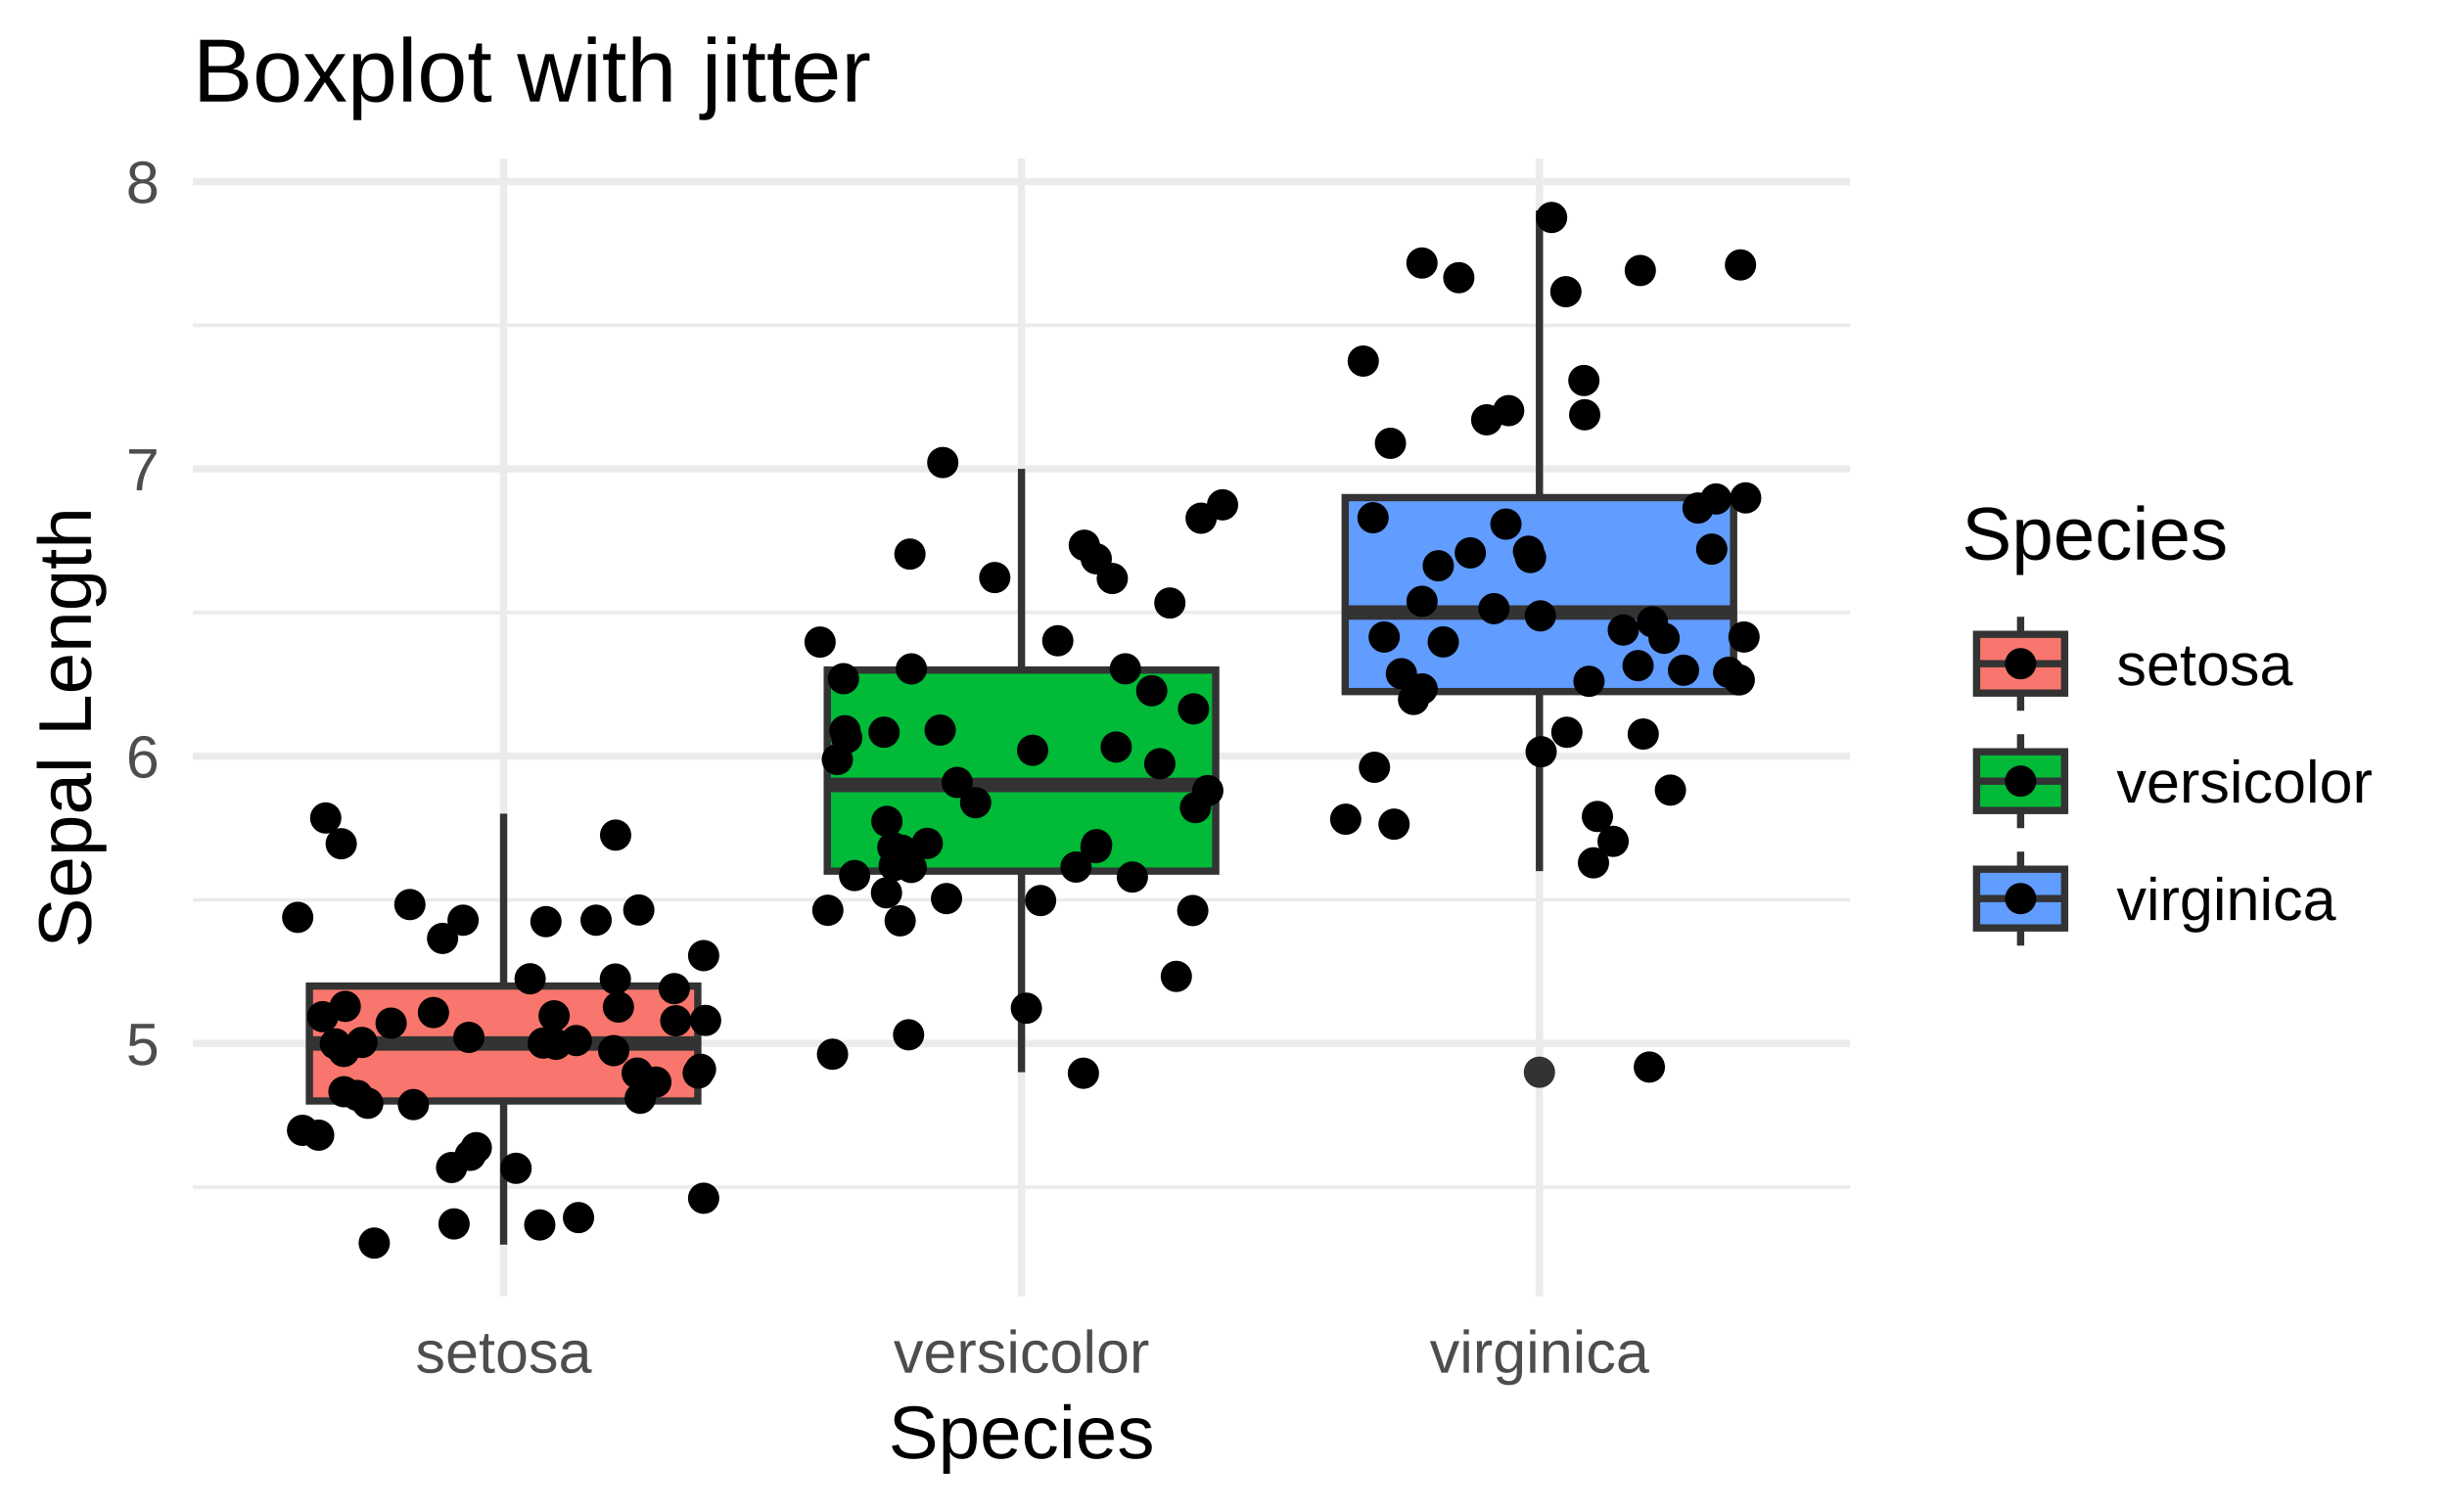
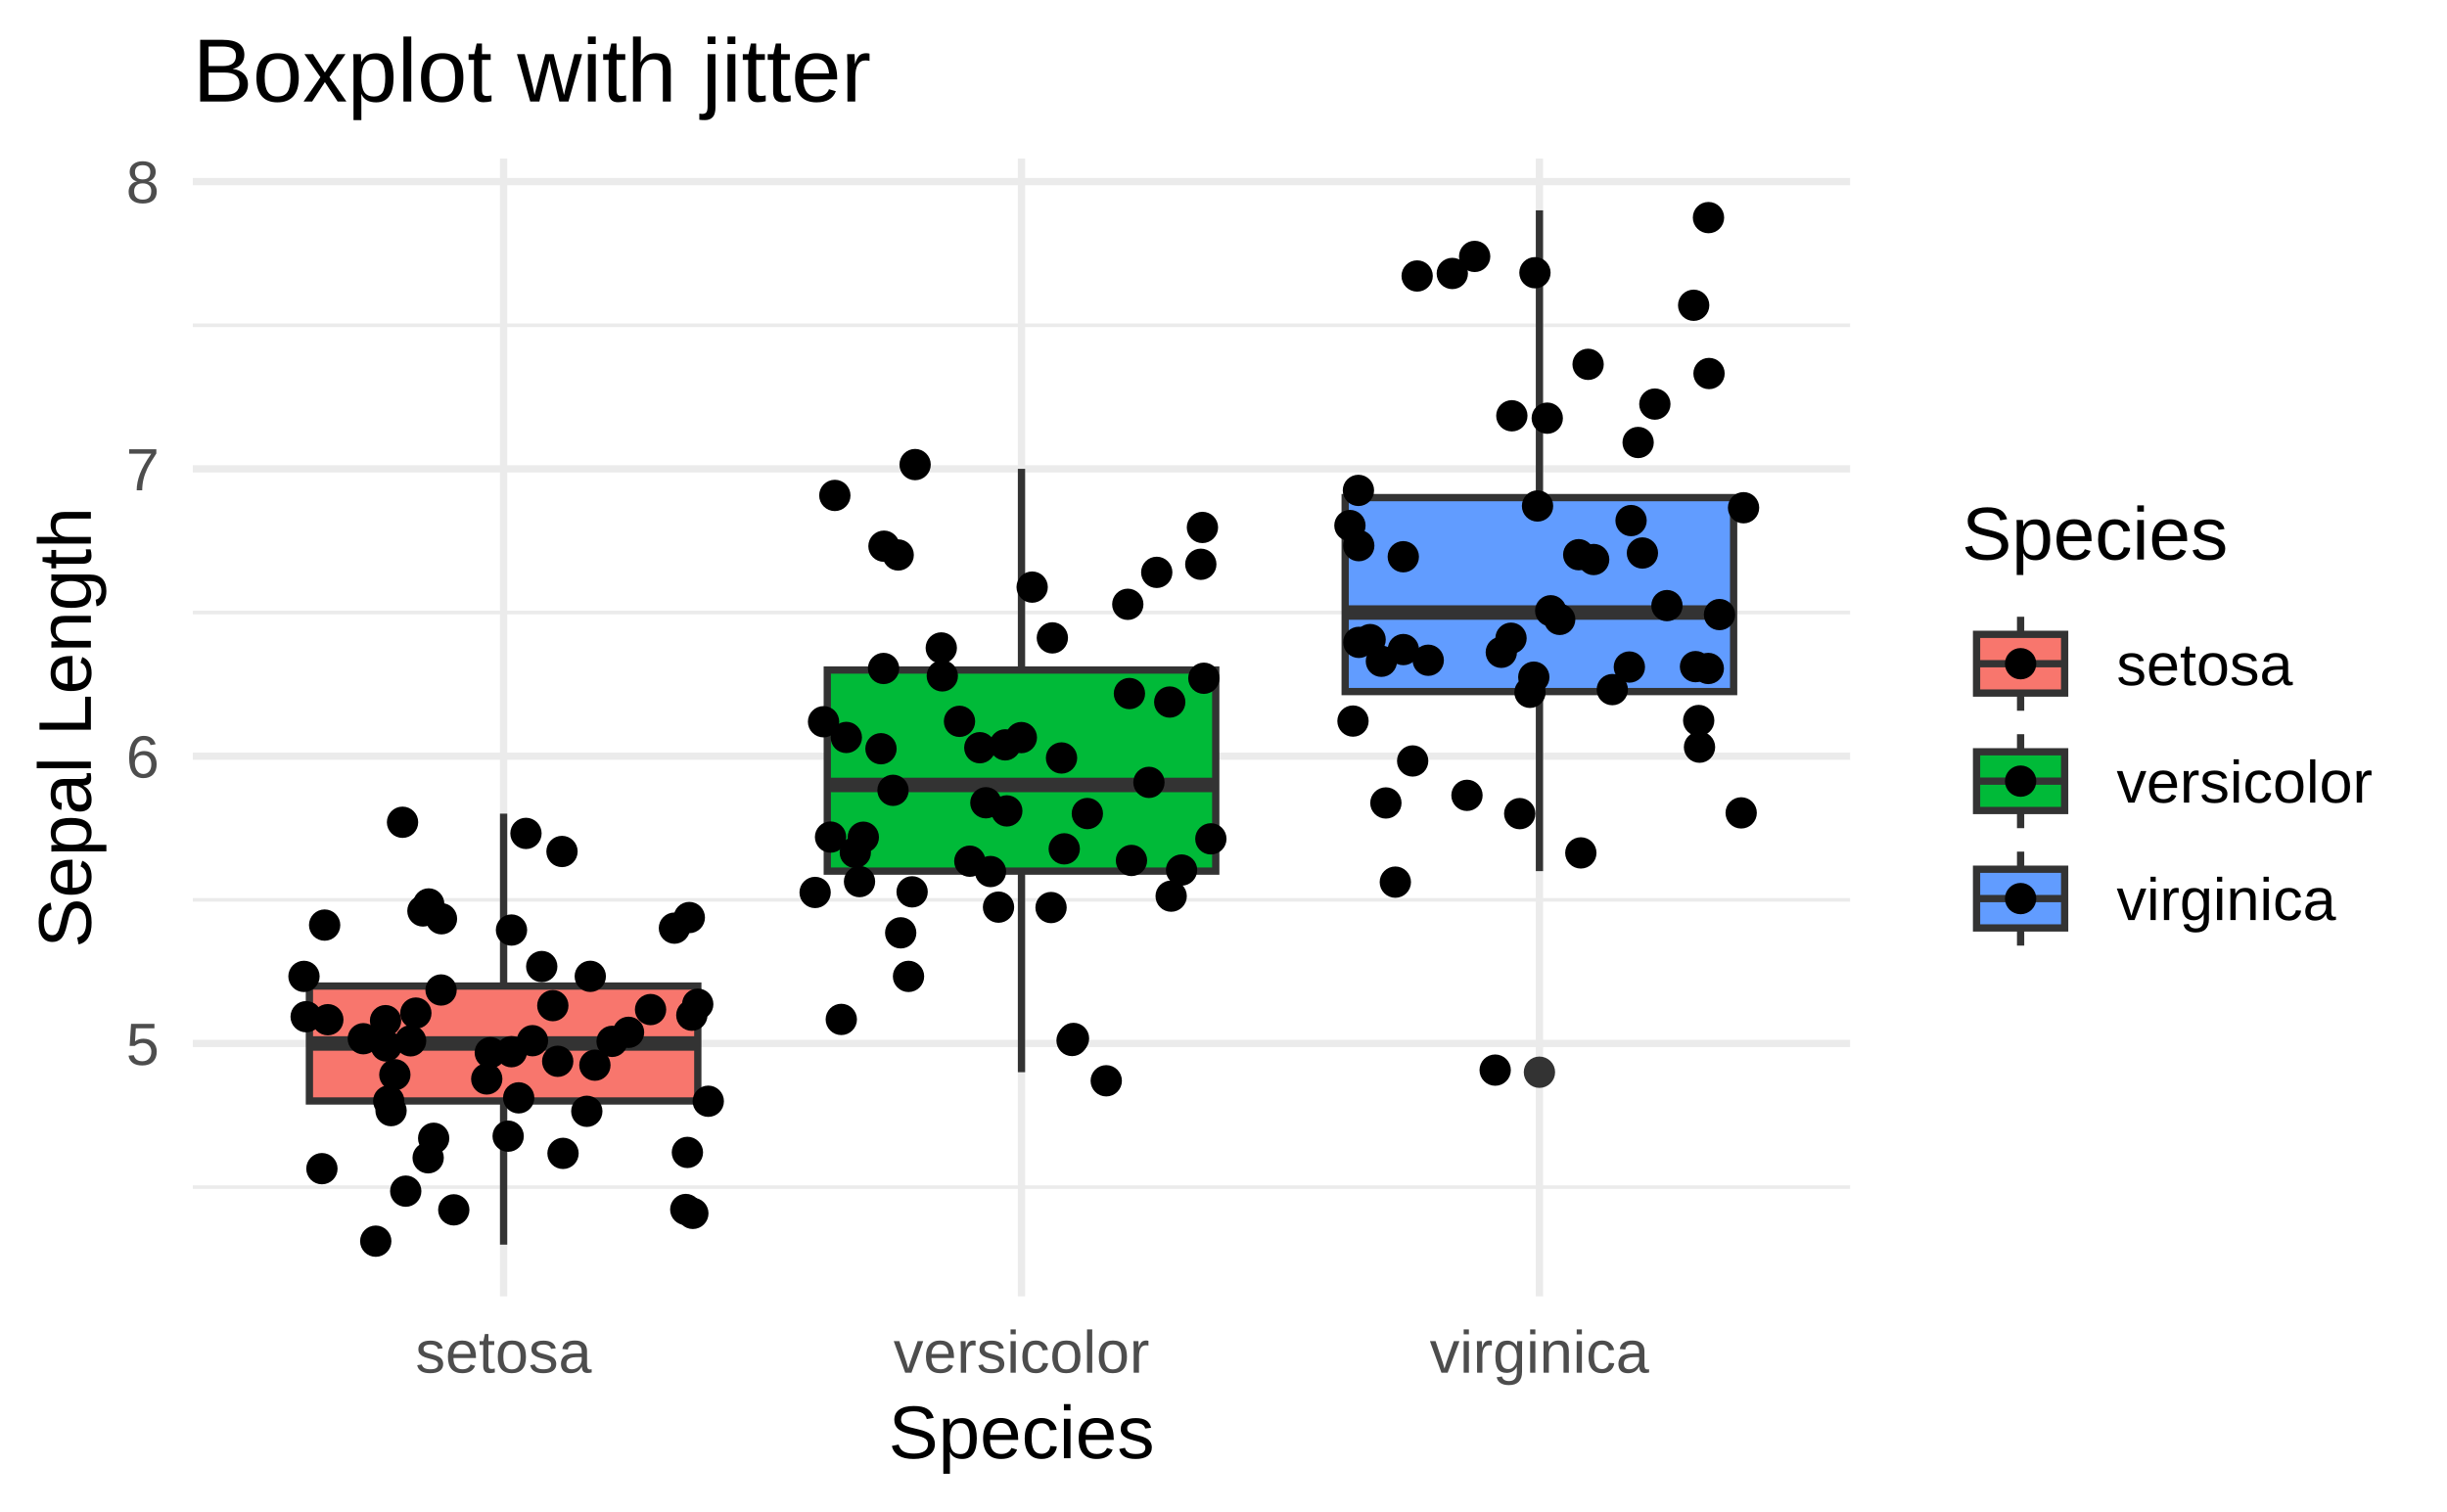
<svg xmlns="http://www.w3.org/2000/svg" class="svglite" width="360.00pt" height="222.48pt" viewBox="0 0 360.00 222.48">
  <defs>
    <style type="text/css">
    .svglite line, .svglite polyline, .svglite polygon, .svglite path, .svglite rect, .svglite circle {
      fill: none;
      stroke: #000000;
      stroke-linecap: round;
      stroke-linejoin: round;
      stroke-miterlimit: 10.00;
    }
    .svglite text {
      white-space: pre;
    }
  </style>
  </defs>
  <rect width="100%" height="100%" style="stroke: none; fill: #FFFFFF;" />
  <defs>
    <clipPath id="cpMC4wMHwzNjAuMDB8MC4wMHwyMjIuNDg=">
      <rect x="0.00" y="0.00" width="360.00" height="222.48" />
    </clipPath>
  </defs>
  <g clip-path="url(#cpMC4wMHwzNjAuMDB8MC4wMHwyMjIuNDg=)">
</g>
  <defs>
    <clipPath id="cpMjguMzd8MjcyLjE5fDIzLjM0fDE5MC43NQ==">
      <rect x="28.37" y="23.34" width="243.82" height="167.41" />
    </clipPath>
  </defs>
  <g clip-path="url(#cpMjguMzd8MjcyLjE5fDIzLjM0fDE5MC43NQ==)">
    <polyline points="28.37,174.68 272.19,174.68 " style="stroke-width: 0.53; stroke: #EBEBEB; stroke-linecap: butt;" />
    <polyline points="28.37,132.41 272.19,132.41 " style="stroke-width: 0.53; stroke: #EBEBEB; stroke-linecap: butt;" />
    <polyline points="28.37,90.13 272.19,90.13 " style="stroke-width: 0.53; stroke: #EBEBEB; stroke-linecap: butt;" />
    <polyline points="28.37,47.86 272.19,47.86 " style="stroke-width: 0.53; stroke: #EBEBEB; stroke-linecap: butt;" />
    <polyline points="28.37,153.54 272.19,153.54 " style="stroke-width: 1.07; stroke: #EBEBEB; stroke-linecap: butt;" />
    <polyline points="28.37,111.27 272.19,111.27 " style="stroke-width: 1.07; stroke: #EBEBEB; stroke-linecap: butt;" />
    <polyline points="28.37,68.99 272.19,68.99 " style="stroke-width: 1.07; stroke: #EBEBEB; stroke-linecap: butt;" />
    <polyline points="28.37,26.72 272.19,26.72 " style="stroke-width: 1.07; stroke: #EBEBEB; stroke-linecap: butt;" />
    <polyline points="74.09,190.75 74.09,23.34 " style="stroke-width: 1.07; stroke: #EBEBEB; stroke-linecap: butt;" />
    <polyline points="150.28,190.75 150.28,23.34 " style="stroke-width: 1.07; stroke: #EBEBEB; stroke-linecap: butt;" />
    <polyline points="226.48,190.75 226.48,23.34 " style="stroke-width: 1.07; stroke: #EBEBEB; stroke-linecap: butt;" />
    <line x1="74.09" y1="145.09" x2="74.09" y2="119.72" style="stroke-width: 1.07; stroke: #333333; stroke-linecap: butt;" />
    <line x1="74.09" y1="162.00" x2="74.09" y2="183.14" style="stroke-width: 1.07; stroke: #333333; stroke-linecap: butt;" />
    <polygon points="45.52,145.09 45.52,162.00 102.66,162.00 102.66,145.09 45.52,145.09 " style="stroke-width: 1.07; stroke: #333333; stroke-linecap: butt; stroke-linejoin: miter; fill: #F8766D;" />
    <line x1="45.52" y1="153.54" x2="102.66" y2="153.54" style="stroke-width: 2.13; stroke: #333333; stroke-linecap: butt; stroke-linejoin: miter;" />
    <line x1="150.28" y1="98.59" x2="150.28" y2="68.99" style="stroke-width: 1.07; stroke: #333333; stroke-linecap: butt;" />
    <line x1="150.28" y1="128.18" x2="150.28" y2="157.77" style="stroke-width: 1.07; stroke: #333333; stroke-linecap: butt;" />
    <polygon points="121.71,98.59 121.71,128.18 178.86,128.18 178.86,98.59 121.71,98.59 " style="stroke-width: 1.07; stroke: #333333; stroke-linecap: butt; stroke-linejoin: miter; fill: #00BA38;" />
    <line x1="121.71" y1="115.50" x2="178.86" y2="115.50" style="stroke-width: 2.13; stroke: #333333; stroke-linecap: butt; stroke-linejoin: miter;" />
    <circle cx="226.48" cy="157.77" r="1.95" style="stroke-width: 0.71; stroke: #333333; fill: #333333;" />
    <line x1="226.48" y1="73.22" x2="226.48" y2="30.95" style="stroke-width: 1.07; stroke: #333333; stroke-linecap: butt;" />
    <line x1="226.48" y1="101.76" x2="226.48" y2="128.18" style="stroke-width: 1.07; stroke: #333333; stroke-linecap: butt;" />
    <polygon points="197.90,73.22 197.90,101.76 255.05,101.76 255.05,73.22 197.90,73.22 " style="stroke-width: 1.07; stroke: #333333; stroke-linecap: butt; stroke-linejoin: miter; fill: #619CFF;" />
    <line x1="197.90" y1="90.13" x2="255.05" y2="90.13" style="stroke-width: 2.13; stroke: #333333; stroke-linecap: butt; stroke-linejoin: miter;" />
-     <circle cx="47.48" cy="149.60" r="1.95" style="stroke-width: 0.71; fill: #000000;" />
-     <circle cx="103.06" cy="157.34" r="1.95" style="stroke-width: 0.71; fill: #000000;" />
-     <circle cx="46.88" cy="167.03" r="1.95" style="stroke-width: 0.71; fill: #000000;" />
-     <circle cx="70.07" cy="168.87" r="1.95" style="stroke-width: 0.71; fill: #000000;" />
-     <circle cx="68.98" cy="152.64" r="1.95" style="stroke-width: 0.71; fill: #000000;" />
-     <circle cx="43.80" cy="134.98" r="1.95" style="stroke-width: 0.71; fill: #000000;" />
-     <circle cx="69.18" cy="170.00" r="1.95" style="stroke-width: 0.71; fill: #000000;" />
-     <circle cx="50.57" cy="154.71" r="1.95" style="stroke-width: 0.71; fill: #000000;" />
-     <circle cx="79.41" cy="180.24" r="1.95" style="stroke-width: 0.71; fill: #000000;" />
-     <circle cx="102.72" cy="157.89" r="1.95" style="stroke-width: 0.71; fill: #000000;" />
-     <circle cx="80.32" cy="135.61" r="1.95" style="stroke-width: 0.71; fill: #000000;" />
-     <circle cx="60.82" cy="162.53" r="1.95" style="stroke-width: 0.71; fill: #000000;" />
-     <circle cx="54.11" cy="162.34" r="1.95" style="stroke-width: 0.71; fill: #000000;" />
-     <circle cx="55.06" cy="182.91" r="1.95" style="stroke-width: 0.71; fill: #000000;" />
-     <circle cx="47.92" cy="120.36" r="1.95" style="stroke-width: 0.71; fill: #000000;" />
-     <circle cx="50.20" cy="124.15" r="1.95" style="stroke-width: 0.71; fill: #000000;" />
-     <circle cx="87.70" cy="135.40" r="1.95" style="stroke-width: 0.71; fill: #000000;" />
-     <circle cx="99.42" cy="150.20" r="1.95" style="stroke-width: 0.71; fill: #000000;" />
-     <circle cx="90.57" cy="122.88" r="1.95" style="stroke-width: 0.71; fill: #000000;" />
-     <circle cx="50.79" cy="148.08" r="1.95" style="stroke-width: 0.71; fill: #000000;" />
-     <circle cx="68.13" cy="135.40" r="1.95" style="stroke-width: 0.71; fill: #000000;" />
-     <circle cx="103.81" cy="150.15" r="1.95" style="stroke-width: 0.71; fill: #000000;" />
-     <circle cx="75.92" cy="171.91" r="1.95" style="stroke-width: 0.71; fill: #000000;" />
-     <circle cx="63.77" cy="148.99" r="1.95" style="stroke-width: 0.71; fill: #000000;" />
-     <circle cx="50.60" cy="160.64" r="1.95" style="stroke-width: 0.71; fill: #000000;" />
-     <circle cx="49.34" cy="153.60" r="1.95" style="stroke-width: 0.71; fill: #000000;" />
-     <circle cx="81.80" cy="153.66" r="1.95" style="stroke-width: 0.71; fill: #000000;" />
-     <circle cx="77.99" cy="144.02" r="1.95" style="stroke-width: 0.71; fill: #000000;" />
-     <circle cx="99.20" cy="145.47" r="1.95" style="stroke-width: 0.71; fill: #000000;" />
-     <circle cx="44.51" cy="166.32" r="1.95" style="stroke-width: 0.71; fill: #000000;" />
-     <circle cx="52.58" cy="161.19" r="1.95" style="stroke-width: 0.71; fill: #000000;" />
-     <circle cx="65.11" cy="138.08" r="1.95" style="stroke-width: 0.71; fill: #000000;" />
-     <circle cx="90.53" cy="144.06" r="1.95" style="stroke-width: 0.71; fill: #000000;" />
-     <circle cx="60.30" cy="133.10" r="1.95" style="stroke-width: 0.71; fill: #000000;" />
-     <circle cx="93.74" cy="157.90" r="1.95" style="stroke-width: 0.71; fill: #000000;" />
-     <circle cx="53.25" cy="153.39" r="1.95" style="stroke-width: 0.71; fill: #000000;" />
-     <circle cx="93.98" cy="133.90" r="1.95" style="stroke-width: 0.71; fill: #000000;" />
-     <circle cx="96.49" cy="159.22" r="1.95" style="stroke-width: 0.71; fill: #000000;" />
-     <circle cx="66.80" cy="180.09" r="1.95" style="stroke-width: 0.71; fill: #000000;" />
-     <circle cx="57.54" cy="150.55" r="1.95" style="stroke-width: 0.71; fill: #000000;" />
-     <circle cx="84.79" cy="153.11" r="1.95" style="stroke-width: 0.71; fill: #000000;" />
-     <circle cx="103.52" cy="176.31" r="1.95" style="stroke-width: 0.71; fill: #000000;" />
-     <circle cx="85.11" cy="179.16" r="1.95" style="stroke-width: 0.71; fill: #000000;" />
-     <circle cx="79.92" cy="153.48" r="1.95" style="stroke-width: 0.71; fill: #000000;" />
-     <circle cx="81.52" cy="149.47" r="1.95" style="stroke-width: 0.71; fill: #000000;" />
-     <circle cx="94.19" cy="161.60" r="1.95" style="stroke-width: 0.71; fill: #000000;" />
-     <circle cx="90.98" cy="148.18" r="1.95" style="stroke-width: 0.71; fill: #000000;" />
-     <circle cx="66.44" cy="171.79" r="1.95" style="stroke-width: 0.71; fill: #000000;" />
-     <circle cx="103.52" cy="140.61" r="1.95" style="stroke-width: 0.71; fill: #000000;" />
-     <circle cx="90.29" cy="154.59" r="1.95" style="stroke-width: 0.71; fill: #000000;" />
-     <circle cx="138.70" cy="68.06" r="1.95" style="stroke-width: 0.71; fill: #000000;" />
-     <circle cx="120.65" cy="94.48" r="1.95" style="stroke-width: 0.71; fill: #000000;" />
-     <circle cx="179.86" cy="74.28" r="1.95" style="stroke-width: 0.71; fill: #000000;" />
-     <circle cx="121.79" cy="133.94" r="1.95" style="stroke-width: 0.71; fill: #000000;" />
-     <circle cx="172.11" cy="88.73" r="1.95" style="stroke-width: 0.71; fill: #000000;" />
-     <circle cx="136.42" cy="124.10" r="1.95" style="stroke-width: 0.71; fill: #000000;" />
-     <circle cx="124.09" cy="99.86" r="1.95" style="stroke-width: 0.71; fill: #000000;" />
-     <circle cx="159.39" cy="157.92" r="1.95" style="stroke-width: 0.71; fill: #000000;" />
-     <circle cx="163.64" cy="85.12" r="1.95" style="stroke-width: 0.71; fill: #000000;" />
-     <circle cx="173.06" cy="143.67" r="1.95" style="stroke-width: 0.71; fill: #000000;" />
-     <circle cx="133.67" cy="152.26" r="1.95" style="stroke-width: 0.71; fill: #000000;" />
-     <circle cx="140.82" cy="115.13" r="1.95" style="stroke-width: 0.71; fill: #000000;" />
-     <circle cx="164.21" cy="109.92" r="1.95" style="stroke-width: 0.71; fill: #000000;" />
-     <circle cx="138.32" cy="107.43" r="1.95" style="stroke-width: 0.71; fill: #000000;" />
-     <circle cx="166.59" cy="129.05" r="1.95" style="stroke-width: 0.71; fill: #000000;" />
-     <circle cx="161.28" cy="82.22" r="1.95" style="stroke-width: 0.71; fill: #000000;" />
-     <circle cx="125.73" cy="128.83" r="1.95" style="stroke-width: 0.71; fill: #000000;" />
-     <circle cx="143.53" cy="118.11" r="1.95" style="stroke-width: 0.71; fill: #000000;" />
-     <circle cx="169.44" cy="101.64" r="1.95" style="stroke-width: 0.71; fill: #000000;" />
-     <circle cx="134.06" cy="127.64" r="1.95" style="stroke-width: 0.71; fill: #000000;" />
-     <circle cx="177.69" cy="116.33" r="1.95" style="stroke-width: 0.71; fill: #000000;" />
-     <circle cx="124.31" cy="107.52" r="1.95" style="stroke-width: 0.71; fill: #000000;" />
-     <circle cx="165.56" cy="98.41" r="1.95" style="stroke-width: 0.71; fill: #000000;" />
-     <circle cx="124.57" cy="108.56" r="1.95" style="stroke-width: 0.71; fill: #000000;" />
-     <circle cx="155.62" cy="94.28" r="1.95" style="stroke-width: 0.71; fill: #000000;" />
-     <circle cx="146.35" cy="84.98" r="1.95" style="stroke-width: 0.71; fill: #000000;" />
-     <circle cx="176.71" cy="76.25" r="1.95" style="stroke-width: 0.71; fill: #000000;" />
-     <circle cx="159.52" cy="80.23" r="1.95" style="stroke-width: 0.71; fill: #000000;" />
-     <circle cx="123.19" cy="111.75" r="1.95" style="stroke-width: 0.71; fill: #000000;" />
-     <circle cx="132.67" cy="125.10" r="1.95" style="stroke-width: 0.71; fill: #000000;" />
-     <circle cx="153.09" cy="132.51" r="1.95" style="stroke-width: 0.71; fill: #000000;" />
-     <circle cx="175.48" cy="133.98" r="1.95" style="stroke-width: 0.71; fill: #000000;" />
-     <circle cx="130.48" cy="120.86" r="1.95" style="stroke-width: 0.71; fill: #000000;" />
-     <circle cx="170.63" cy="112.38" r="1.95" style="stroke-width: 0.71; fill: #000000;" />
-     <circle cx="132.43" cy="135.49" r="1.95" style="stroke-width: 0.71; fill: #000000;" />
-     <circle cx="151.92" cy="110.40" r="1.95" style="stroke-width: 0.71; fill: #000000;" />
-     <circle cx="133.87" cy="81.53" r="1.95" style="stroke-width: 0.71; fill: #000000;" />
-     <circle cx="134.08" cy="98.42" r="1.95" style="stroke-width: 0.71; fill: #000000;" />
-     <circle cx="131.56" cy="127.36" r="1.95" style="stroke-width: 0.71; fill: #000000;" />
-     <circle cx="139.25" cy="132.22" r="1.95" style="stroke-width: 0.71; fill: #000000;" />
-     <circle cx="130.42" cy="131.37" r="1.95" style="stroke-width: 0.71; fill: #000000;" />
-     <circle cx="130.06" cy="107.74" r="1.95" style="stroke-width: 0.71; fill: #000000;" />
-     <circle cx="175.87" cy="118.83" r="1.95" style="stroke-width: 0.71; fill: #000000;" />
-     <circle cx="122.48" cy="155.12" r="1.95" style="stroke-width: 0.71; fill: #000000;" />
-     <circle cx="158.30" cy="127.58" r="1.95" style="stroke-width: 0.71; fill: #000000;" />
-     <circle cx="161.33" cy="124.29" r="1.95" style="stroke-width: 0.71; fill: #000000;" />
-     <circle cx="161.24" cy="124.72" r="1.95" style="stroke-width: 0.71; fill: #000000;" />
-     <circle cx="175.59" cy="104.31" r="1.95" style="stroke-width: 0.71; fill: #000000;" />
-     <circle cx="151.00" cy="148.35" r="1.95" style="stroke-width: 0.71; fill: #000000;" />
-     <circle cx="131.36" cy="124.70" r="1.95" style="stroke-width: 0.71; fill: #000000;" />
-     <circle cx="233.77" cy="100.25" r="1.95" style="stroke-width: 0.71; fill: #000000;" />
-     <circle cx="197.98" cy="120.54" r="1.95" style="stroke-width: 0.71; fill: #000000;" />
-     <circle cx="204.56" cy="65.23" r="1.95" style="stroke-width: 0.71; fill: #000000;" />
-     <circle cx="206.17" cy="99.13" r="1.95" style="stroke-width: 0.71; fill: #000000;" />
-     <circle cx="209.21" cy="88.48" r="1.95" style="stroke-width: 0.71; fill: #000000;" />
-     <circle cx="230.37" cy="42.92" r="1.95" style="stroke-width: 0.71; fill: #000000;" />
-     <circle cx="242.65" cy="157.01" r="1.95" style="stroke-width: 0.71; fill: #000000;" />
-     <circle cx="233.02" cy="55.99" r="1.95" style="stroke-width: 0.71; fill: #000000;" />
-     <circle cx="225.17" cy="82.03" r="1.95" style="stroke-width: 0.71; fill: #000000;" />
-     <circle cx="221.95" cy="60.42" r="1.95" style="stroke-width: 0.71; fill: #000000;" />
-     <circle cx="226.62" cy="90.62" r="1.95" style="stroke-width: 0.71; fill: #000000;" />
-     <circle cx="238.82" cy="92.70" r="1.95" style="stroke-width: 0.71; fill: #000000;" />
-     <circle cx="221.55" cy="77.12" r="1.95" style="stroke-width: 0.71; fill: #000000;" />
-     <circle cx="237.32" cy="123.80" r="1.95" style="stroke-width: 0.71; fill: #000000;" />
-     <circle cx="235.01" cy="120.14" r="1.95" style="stroke-width: 0.71; fill: #000000;" />
-     <circle cx="256.58" cy="93.73" r="1.95" style="stroke-width: 0.71; fill: #000000;" />
-     <circle cx="219.79" cy="89.56" r="1.95" style="stroke-width: 0.71; fill: #000000;" />
-     <circle cx="241.32" cy="39.80" r="1.95" style="stroke-width: 0.71; fill: #000000;" />
-     <circle cx="256.06" cy="38.98" r="1.95" style="stroke-width: 0.71; fill: #000000;" />
-     <circle cx="226.73" cy="110.61" r="1.95" style="stroke-width: 0.71; fill: #000000;" />
-     <circle cx="252.47" cy="73.42" r="1.95" style="stroke-width: 0.71; fill: #000000;" />
-     <circle cx="234.43" cy="126.96" r="1.95" style="stroke-width: 0.71; fill: #000000;" />
-     <circle cx="214.62" cy="40.86" r="1.95" style="stroke-width: 0.71; fill: #000000;" />
-     <circle cx="247.68" cy="98.62" r="1.95" style="stroke-width: 0.71; fill: #000000;" />
-     <circle cx="211.60" cy="83.25" r="1.95" style="stroke-width: 0.71; fill: #000000;" />
-     <circle cx="218.72" cy="61.77" r="1.95" style="stroke-width: 0.71; fill: #000000;" />
-     <circle cx="207.96" cy="102.92" r="1.95" style="stroke-width: 0.71; fill: #000000;" />
-     <circle cx="230.52" cy="107.75" r="1.95" style="stroke-width: 0.71; fill: #000000;" />
-     <circle cx="203.64" cy="93.73" r="1.95" style="stroke-width: 0.71; fill: #000000;" />
-     <circle cx="233.14" cy="61.03" r="1.95" style="stroke-width: 0.71; fill: #000000;" />
-     <circle cx="200.56" cy="53.13" r="1.95" style="stroke-width: 0.71; fill: #000000;" />
-     <circle cx="228.27" cy="32.00" r="1.95" style="stroke-width: 0.71; fill: #000000;" />
-     <circle cx="212.33" cy="94.45" r="1.95" style="stroke-width: 0.71; fill: #000000;" />
-     <circle cx="254.31" cy="98.93" r="1.95" style="stroke-width: 0.71; fill: #000000;" />
-     <circle cx="241.75" cy="108.01" r="1.95" style="stroke-width: 0.71; fill: #000000;" />
-     <circle cx="209.20" cy="38.70" r="1.95" style="stroke-width: 0.71; fill: #000000;" />
-     <circle cx="240.99" cy="97.94" r="1.95" style="stroke-width: 0.71; fill: #000000;" />
-     <circle cx="244.82" cy="93.92" r="1.95" style="stroke-width: 0.71; fill: #000000;" />
-     <circle cx="202.21" cy="112.90" r="1.95" style="stroke-width: 0.71; fill: #000000;" />
-     <circle cx="256.82" cy="73.26" r="1.95" style="stroke-width: 0.71; fill: #000000;" />
-     <circle cx="216.31" cy="81.35" r="1.95" style="stroke-width: 0.71; fill: #000000;" />
-     <circle cx="249.81" cy="74.75" r="1.95" style="stroke-width: 0.71; fill: #000000;" />
-     <circle cx="205.09" cy="121.27" r="1.95" style="stroke-width: 0.71; fill: #000000;" />
-     <circle cx="202.00" cy="76.18" r="1.95" style="stroke-width: 0.71; fill: #000000;" />
-     <circle cx="224.87" cy="81.11" r="1.95" style="stroke-width: 0.71; fill: #000000;" />
-     <circle cx="251.83" cy="80.80" r="1.95" style="stroke-width: 0.71; fill: #000000;" />
-     <circle cx="255.88" cy="100.04" r="1.95" style="stroke-width: 0.71; fill: #000000;" />
-     <circle cx="243.10" cy="91.51" r="1.95" style="stroke-width: 0.71; fill: #000000;" />
-     <circle cx="209.22" cy="101.37" r="1.95" style="stroke-width: 0.71; fill: #000000;" />
-     <circle cx="245.75" cy="116.26" r="1.95" style="stroke-width: 0.71; fill: #000000;" />
+     <circle cx="61.18" cy="149.07" r="1.95" style="stroke-width: 0.71; fill: #000000;" />
+     <circle cx="82.05" cy="156.16" r="1.95" style="stroke-width: 0.71; fill: #000000;" />
+     <circle cx="74.76" cy="167.18" r="1.95" style="stroke-width: 0.71; fill: #000000;" />
+     <circle cx="62.99" cy="170.36" r="1.95" style="stroke-width: 0.71; fill: #000000;" />
+     <circle cx="90.05" cy="153.23" r="1.95" style="stroke-width: 0.71; fill: #000000;" />
+     <circle cx="64.95" cy="135.19" r="1.95" style="stroke-width: 0.71; fill: #000000;" />
+     <circle cx="82.83" cy="169.71" r="1.95" style="stroke-width: 0.71; fill: #000000;" />
+     <circle cx="92.47" cy="151.90" r="1.95" style="stroke-width: 0.71; fill: #000000;" />
+     <circle cx="100.89" cy="177.97" r="1.95" style="stroke-width: 0.71; fill: #000000;" />
+     <circle cx="87.52" cy="156.73" r="1.95" style="stroke-width: 0.71; fill: #000000;" />
+     <circle cx="75.25" cy="136.85" r="1.95" style="stroke-width: 0.71; fill: #000000;" />
+     <circle cx="76.31" cy="161.54" r="1.95" style="stroke-width: 0.71; fill: #000000;" />
+     <circle cx="57.53" cy="163.42" r="1.95" style="stroke-width: 0.71; fill: #000000;" />
+     <circle cx="55.28" cy="182.63" r="1.95" style="stroke-width: 0.71; fill: #000000;" />
+     <circle cx="59.22" cy="120.99" r="1.95" style="stroke-width: 0.71; fill: #000000;" />
+     <circle cx="77.38" cy="122.63" r="1.95" style="stroke-width: 0.71; fill: #000000;" />
+     <circle cx="47.76" cy="136.12" r="1.95" style="stroke-width: 0.71; fill: #000000;" />
+     <circle cx="95.71" cy="148.55" r="1.95" style="stroke-width: 0.71; fill: #000000;" />
+     <circle cx="82.68" cy="125.29" r="1.95" style="stroke-width: 0.71; fill: #000000;" />
+     <circle cx="56.72" cy="150.18" r="1.95" style="stroke-width: 0.71; fill: #000000;" />
+     <circle cx="99.22" cy="136.57" r="1.95" style="stroke-width: 0.71; fill: #000000;" />
+     <circle cx="101.78" cy="149.38" r="1.95" style="stroke-width: 0.71; fill: #000000;" />
+     <circle cx="47.36" cy="171.96" r="1.95" style="stroke-width: 0.71; fill: #000000;" />
+     <circle cx="102.65" cy="147.76" r="1.95" style="stroke-width: 0.71; fill: #000000;" />
+     <circle cx="86.33" cy="163.52" r="1.95" style="stroke-width: 0.71; fill: #000000;" />
+     <circle cx="60.41" cy="153.15" r="1.95" style="stroke-width: 0.71; fill: #000000;" />
+     <circle cx="56.83" cy="153.91" r="1.95" style="stroke-width: 0.71; fill: #000000;" />
+     <circle cx="86.84" cy="143.66" r="1.95" style="stroke-width: 0.71; fill: #000000;" />
+     <circle cx="44.72" cy="143.67" r="1.95" style="stroke-width: 0.71; fill: #000000;" />
+     <circle cx="63.80" cy="167.49" r="1.95" style="stroke-width: 0.71; fill: #000000;" />
+     <circle cx="104.20" cy="162.04" r="1.95" style="stroke-width: 0.71; fill: #000000;" />
+     <circle cx="101.41" cy="135.01" r="1.95" style="stroke-width: 0.71; fill: #000000;" />
+     <circle cx="64.89" cy="145.67" r="1.95" style="stroke-width: 0.71; fill: #000000;" />
+     <circle cx="62.22" cy="134.04" r="1.95" style="stroke-width: 0.71; fill: #000000;" />
+     <circle cx="71.61" cy="158.76" r="1.95" style="stroke-width: 0.71; fill: #000000;" />
+     <circle cx="53.45" cy="152.84" r="1.95" style="stroke-width: 0.71; fill: #000000;" />
+     <circle cx="63.07" cy="133.01" r="1.95" style="stroke-width: 0.71; fill: #000000;" />
+     <circle cx="58.09" cy="158.14" r="1.95" style="stroke-width: 0.71; fill: #000000;" />
+     <circle cx="66.76" cy="178.02" r="1.95" style="stroke-width: 0.71; fill: #000000;" />
+     <circle cx="48.23" cy="150.04" r="1.95" style="stroke-width: 0.71; fill: #000000;" />
+     <circle cx="72.13" cy="154.89" r="1.95" style="stroke-width: 0.71; fill: #000000;" />
+     <circle cx="59.69" cy="175.27" r="1.95" style="stroke-width: 0.71; fill: #000000;" />
+     <circle cx="101.93" cy="178.54" r="1.95" style="stroke-width: 0.71; fill: #000000;" />
+     <circle cx="75.24" cy="154.75" r="1.95" style="stroke-width: 0.71; fill: #000000;" />
+     <circle cx="45.04" cy="149.60" r="1.95" style="stroke-width: 0.71; fill: #000000;" />
+     <circle cx="57.19" cy="162.00" r="1.95" style="stroke-width: 0.71; fill: #000000;" />
+     <circle cx="81.33" cy="147.97" r="1.95" style="stroke-width: 0.71; fill: #000000;" />
+     <circle cx="101.13" cy="169.57" r="1.95" style="stroke-width: 0.71; fill: #000000;" />
+     <circle cx="79.70" cy="142.22" r="1.95" style="stroke-width: 0.71; fill: #000000;" />
+     <circle cx="78.34" cy="153.13" r="1.95" style="stroke-width: 0.71; fill: #000000;" />
+     <circle cx="134.63" cy="68.36" r="1.95" style="stroke-width: 0.71; fill: #000000;" />
+     <circle cx="154.82" cy="93.86" r="1.95" style="stroke-width: 0.71; fill: #000000;" />
+     <circle cx="122.82" cy="72.90" r="1.95" style="stroke-width: 0.71; fill: #000000;" />
+     <circle cx="154.63" cy="133.54" r="1.95" style="stroke-width: 0.71; fill: #000000;" />
+     <circle cx="165.92" cy="88.92" r="1.95" style="stroke-width: 0.71; fill: #000000;" />
+     <circle cx="127.01" cy="123.19" r="1.95" style="stroke-width: 0.71; fill: #000000;" />
+     <circle cx="129.99" cy="98.36" r="1.95" style="stroke-width: 0.71; fill: #000000;" />
+     <circle cx="162.75" cy="159.03" r="1.95" style="stroke-width: 0.71; fill: #000000;" />
+     <circle cx="151.85" cy="86.39" r="1.95" style="stroke-width: 0.71; fill: #000000;" />
+     <circle cx="133.66" cy="143.67" r="1.95" style="stroke-width: 0.71; fill: #000000;" />
+     <circle cx="157.72" cy="153.10" r="1.95" style="stroke-width: 0.71; fill: #000000;" />
+     <circle cx="131.38" cy="116.29" r="1.95" style="stroke-width: 0.71; fill: #000000;" />
+     <circle cx="147.88" cy="109.60" r="1.95" style="stroke-width: 0.71; fill: #000000;" />
+     <circle cx="121.16" cy="106.20" r="1.95" style="stroke-width: 0.71; fill: #000000;" />
+     <circle cx="142.68" cy="126.72" r="1.95" style="stroke-width: 0.71; fill: #000000;" />
+     <circle cx="176.66" cy="83.03" r="1.95" style="stroke-width: 0.71; fill: #000000;" />
+     <circle cx="166.46" cy="126.61" r="1.95" style="stroke-width: 0.71; fill: #000000;" />
+     <circle cx="159.97" cy="119.71" r="1.95" style="stroke-width: 0.71; fill: #000000;" />
+     <circle cx="166.16" cy="102.05" r="1.95" style="stroke-width: 0.71; fill: #000000;" />
+     <circle cx="126.45" cy="129.72" r="1.95" style="stroke-width: 0.71; fill: #000000;" />
+     <circle cx="169.03" cy="115.12" r="1.95" style="stroke-width: 0.71; fill: #000000;" />
+     <circle cx="150.26" cy="108.53" r="1.95" style="stroke-width: 0.71; fill: #000000;" />
+     <circle cx="177.11" cy="99.80" r="1.95" style="stroke-width: 0.71; fill: #000000;" />
+     <circle cx="141.16" cy="106.14" r="1.95" style="stroke-width: 0.71; fill: #000000;" />
+     <circle cx="138.48" cy="95.34" r="1.95" style="stroke-width: 0.71; fill: #000000;" />
+     <circle cx="170.18" cy="84.22" r="1.95" style="stroke-width: 0.71; fill: #000000;" />
+     <circle cx="176.90" cy="77.61" r="1.95" style="stroke-width: 0.71; fill: #000000;" />
+     <circle cx="130.05" cy="80.37" r="1.95" style="stroke-width: 0.71; fill: #000000;" />
+     <circle cx="144.15" cy="110.02" r="1.95" style="stroke-width: 0.71; fill: #000000;" />
+     <circle cx="125.83" cy="125.43" r="1.95" style="stroke-width: 0.71; fill: #000000;" />
+     <circle cx="146.90" cy="133.48" r="1.95" style="stroke-width: 0.71; fill: #000000;" />
+     <circle cx="134.19" cy="131.23" r="1.95" style="stroke-width: 0.71; fill: #000000;" />
+     <circle cx="145.04" cy="118.12" r="1.95" style="stroke-width: 0.71; fill: #000000;" />
+     <circle cx="156.17" cy="111.53" r="1.95" style="stroke-width: 0.71; fill: #000000;" />
+     <circle cx="132.51" cy="137.26" r="1.95" style="stroke-width: 0.71; fill: #000000;" />
+     <circle cx="129.61" cy="110.17" r="1.95" style="stroke-width: 0.71; fill: #000000;" />
+     <circle cx="132.14" cy="81.66" r="1.95" style="stroke-width: 0.71; fill: #000000;" />
+     <circle cx="138.63" cy="99.45" r="1.95" style="stroke-width: 0.71; fill: #000000;" />
+     <circle cx="173.83" cy="128.02" r="1.95" style="stroke-width: 0.71; fill: #000000;" />
+     <circle cx="119.92" cy="131.32" r="1.95" style="stroke-width: 0.71; fill: #000000;" />
+     <circle cx="172.30" cy="131.86" r="1.95" style="stroke-width: 0.71; fill: #000000;" />
+     <circle cx="124.51" cy="108.51" r="1.95" style="stroke-width: 0.71; fill: #000000;" />
+     <circle cx="148.12" cy="119.32" r="1.95" style="stroke-width: 0.71; fill: #000000;" />
+     <circle cx="157.93" cy="152.80" r="1.95" style="stroke-width: 0.71; fill: #000000;" />
+     <circle cx="145.72" cy="128.24" r="1.95" style="stroke-width: 0.71; fill: #000000;" />
+     <circle cx="178.14" cy="123.43" r="1.95" style="stroke-width: 0.71; fill: #000000;" />
+     <circle cx="122.19" cy="123.17" r="1.95" style="stroke-width: 0.71; fill: #000000;" />
+     <circle cx="172.09" cy="103.30" r="1.95" style="stroke-width: 0.71; fill: #000000;" />
+     <circle cx="123.77" cy="150.00" r="1.95" style="stroke-width: 0.71; fill: #000000;" />
+     <circle cx="156.57" cy="124.90" r="1.95" style="stroke-width: 0.71; fill: #000000;" />
+     <circle cx="225.65" cy="99.64" r="1.95" style="stroke-width: 0.71; fill: #000000;" />
+     <circle cx="256.16" cy="119.61" r="1.95" style="stroke-width: 0.71; fill: #000000;" />
+     <circle cx="241.00" cy="65.11" r="1.95" style="stroke-width: 0.71; fill: #000000;" />
+     <circle cx="251.32" cy="98.36" r="1.95" style="stroke-width: 0.71; fill: #000000;" />
+     <circle cx="252.97" cy="90.43" r="1.95" style="stroke-width: 0.71; fill: #000000;" />
+     <circle cx="249.17" cy="44.92" r="1.95" style="stroke-width: 0.71; fill: #000000;" />
+     <circle cx="219.97" cy="157.46" r="1.95" style="stroke-width: 0.71; fill: #000000;" />
+     <circle cx="251.43" cy="54.96" r="1.95" style="stroke-width: 0.71; fill: #000000;" />
+     <circle cx="206.45" cy="81.92" r="1.95" style="stroke-width: 0.71; fill: #000000;" />
+     <circle cx="227.63" cy="61.53" r="1.95" style="stroke-width: 0.71; fill: #000000;" />
+     <circle cx="245.24" cy="89.11" r="1.95" style="stroke-width: 0.71; fill: #000000;" />
+     <circle cx="199.91" cy="94.52" r="1.95" style="stroke-width: 0.71; fill: #000000;" />
+     <circle cx="198.60" cy="77.33" r="1.95" style="stroke-width: 0.71; fill: #000000;" />
+     <circle cx="232.57" cy="125.50" r="1.95" style="stroke-width: 0.71; fill: #000000;" />
+     <circle cx="203.89" cy="118.15" r="1.95" style="stroke-width: 0.71; fill: #000000;" />
+     <circle cx="206.46" cy="95.58" r="1.95" style="stroke-width: 0.71; fill: #000000;" />
+     <circle cx="229.46" cy="91.14" r="1.95" style="stroke-width: 0.71; fill: #000000;" />
+     <circle cx="208.49" cy="40.61" r="1.95" style="stroke-width: 0.71; fill: #000000;" />
+     <circle cx="213.66" cy="40.24" r="1.95" style="stroke-width: 0.71; fill: #000000;" />
+     <circle cx="207.83" cy="111.97" r="1.95" style="stroke-width: 0.71; fill: #000000;" />
+     <circle cx="226.20" cy="74.45" r="1.95" style="stroke-width: 0.71; fill: #000000;" />
+     <circle cx="205.28" cy="129.80" r="1.95" style="stroke-width: 0.71; fill: #000000;" />
+     <circle cx="225.82" cy="40.13" r="1.95" style="stroke-width: 0.71; fill: #000000;" />
+     <circle cx="249.44" cy="98.09" r="1.95" style="stroke-width: 0.71; fill: #000000;" />
+     <circle cx="232.26" cy="81.62" r="1.95" style="stroke-width: 0.71; fill: #000000;" />
+     <circle cx="222.42" cy="61.18" r="1.95" style="stroke-width: 0.71; fill: #000000;" />
+     <circle cx="225.09" cy="101.87" r="1.95" style="stroke-width: 0.71; fill: #000000;" />
+     <circle cx="249.91" cy="106.02" r="1.95" style="stroke-width: 0.71; fill: #000000;" />
+     <circle cx="220.87" cy="95.98" r="1.95" style="stroke-width: 0.71; fill: #000000;" />
+     <circle cx="243.46" cy="59.46" r="1.95" style="stroke-width: 0.71; fill: #000000;" />
+     <circle cx="233.64" cy="53.61" r="1.95" style="stroke-width: 0.71; fill: #000000;" />
+     <circle cx="251.35" cy="32.02" r="1.95" style="stroke-width: 0.71; fill: #000000;" />
+     <circle cx="222.30" cy="93.91" r="1.95" style="stroke-width: 0.71; fill: #000000;" />
+     <circle cx="210.12" cy="97.15" r="1.95" style="stroke-width: 0.71; fill: #000000;" />
+     <circle cx="199.05" cy="106.10" r="1.95" style="stroke-width: 0.71; fill: #000000;" />
+     <circle cx="216.95" cy="37.73" r="1.95" style="stroke-width: 0.71; fill: #000000;" />
+     <circle cx="203.23" cy="97.30" r="1.95" style="stroke-width: 0.71; fill: #000000;" />
+     <circle cx="201.57" cy="94.11" r="1.95" style="stroke-width: 0.71; fill: #000000;" />
+     <circle cx="250.03" cy="109.94" r="1.95" style="stroke-width: 0.71; fill: #000000;" />
+     <circle cx="256.51" cy="74.71" r="1.95" style="stroke-width: 0.71; fill: #000000;" />
+     <circle cx="241.63" cy="81.37" r="1.95" style="stroke-width: 0.71; fill: #000000;" />
+     <circle cx="199.85" cy="72.16" r="1.95" style="stroke-width: 0.71; fill: #000000;" />
+     <circle cx="223.58" cy="119.72" r="1.95" style="stroke-width: 0.71; fill: #000000;" />
+     <circle cx="239.96" cy="76.60" r="1.95" style="stroke-width: 0.71; fill: #000000;" />
+     <circle cx="234.46" cy="82.33" r="1.95" style="stroke-width: 0.71; fill: #000000;" />
+     <circle cx="199.90" cy="80.29" r="1.95" style="stroke-width: 0.71; fill: #000000;" />
+     <circle cx="239.71" cy="98.15" r="1.95" style="stroke-width: 0.71; fill: #000000;" />
+     <circle cx="228.14" cy="89.87" r="1.95" style="stroke-width: 0.71; fill: #000000;" />
+     <circle cx="237.20" cy="101.47" r="1.95" style="stroke-width: 0.71; fill: #000000;" />
+     <circle cx="215.82" cy="117.03" r="1.95" style="stroke-width: 0.71; fill: #000000;" />
  </g>
  <g clip-path="url(#cpMC4wMHwzNjAuMDB8MC4wMHwyMjIuNDg=)">
    <text x="23.44" y="156.70" text-anchor="end" style="font-size: 8.80px;fill: #4D4D4D; font-family: &quot;Arial&quot;;" textLength="4.90px" lengthAdjust="spacingAndGlyphs">5</text>
    <text x="23.44" y="114.42" text-anchor="end" style="font-size: 8.80px;fill: #4D4D4D; font-family: &quot;Arial&quot;;" textLength="4.90px" lengthAdjust="spacingAndGlyphs">6</text>
    <text x="23.44" y="72.15" text-anchor="end" style="font-size: 8.80px;fill: #4D4D4D; font-family: &quot;Arial&quot;;" textLength="4.90px" lengthAdjust="spacingAndGlyphs">7</text>
    <text x="23.44" y="29.87" text-anchor="end" style="font-size: 8.80px;fill: #4D4D4D; font-family: &quot;Arial&quot;;" textLength="4.90px" lengthAdjust="spacingAndGlyphs">8</text>
    <text x="74.09" y="201.98" text-anchor="middle" style="font-size: 8.80px;fill: #4D4D4D; font-family: &quot;Arial&quot;;" textLength="25.93px" lengthAdjust="spacingAndGlyphs">setosa</text>
    <text x="150.28" y="201.98" text-anchor="middle" style="font-size: 8.80px;fill: #4D4D4D; font-family: &quot;Arial&quot;;" textLength="37.65px" lengthAdjust="spacingAndGlyphs">versicolor</text>
    <text x="226.48" y="201.98" text-anchor="middle" style="font-size: 8.80px;fill: #4D4D4D; font-family: &quot;Arial&quot;;" textLength="32.27px" lengthAdjust="spacingAndGlyphs">virginica</text>
    <text x="150.28" y="214.57" text-anchor="middle" style="font-size: 11.00px; font-family: &quot;Arial&quot;;" textLength="39.14px" lengthAdjust="spacingAndGlyphs">Species</text>
    <text transform="translate(13.37,107.04) rotate(-90)" text-anchor="middle" style="font-size: 11.00px; font-family: &quot;Arial&quot;;" textLength="64.84px" lengthAdjust="spacingAndGlyphs">Sepal Length</text>
    <text x="288.63" y="82.33" style="font-size: 11.00px; font-family: &quot;Arial&quot;;" textLength="39.14px" lengthAdjust="spacingAndGlyphs">Species</text>
    <polyline points="297.27,104.58 297.27,101.98 " style="stroke-width: 1.07; stroke: #333333; stroke-linecap: butt; stroke-linejoin: miter;" />
    <polyline points="297.27,93.34 297.27,90.75 " style="stroke-width: 1.07; stroke: #333333; stroke-linecap: butt; stroke-linejoin: miter;" />
    <rect x="290.79" y="93.34" width="12.96" height="8.64" style="stroke-width: 1.07; stroke: #333333; stroke-linecap: butt; stroke-linejoin: miter; fill: #F8766D;" />
    <polyline points="290.79,97.66 303.75,97.66 " style="stroke-width: 1.07; stroke: #333333; stroke-linecap: butt; stroke-linejoin: miter;" />
    <circle cx="297.27" cy="97.66" r="1.95" style="stroke-width: 0.71; fill: #000000;" />
    <polyline points="297.27,121.86 297.27,119.26 " style="stroke-width: 1.07; stroke: #333333; stroke-linecap: butt; stroke-linejoin: miter;" />
    <polyline points="297.27,110.62 297.27,108.03 " style="stroke-width: 1.07; stroke: #333333; stroke-linecap: butt; stroke-linejoin: miter;" />
    <rect x="290.79" y="110.62" width="12.96" height="8.64" style="stroke-width: 1.07; stroke: #333333; stroke-linecap: butt; stroke-linejoin: miter; fill: #00BA38;" />
    <polyline points="290.79,114.94 303.75,114.94 " style="stroke-width: 1.07; stroke: #333333; stroke-linecap: butt; stroke-linejoin: miter;" />
    <circle cx="297.27" cy="114.94" r="1.95" style="stroke-width: 0.71; fill: #000000;" />
    <polyline points="297.27,139.14 297.27,136.54 " style="stroke-width: 1.07; stroke: #333333; stroke-linecap: butt; stroke-linejoin: miter;" />
    <polyline points="297.27,127.90 297.27,125.31 " style="stroke-width: 1.07; stroke: #333333; stroke-linecap: butt; stroke-linejoin: miter;" />
    <rect x="290.79" y="127.90" width="12.96" height="8.64" style="stroke-width: 1.07; stroke: #333333; stroke-linecap: butt; stroke-linejoin: miter; fill: #619CFF;" />
    <polyline points="290.79,132.22 303.75,132.22 " style="stroke-width: 1.07; stroke: #333333; stroke-linecap: butt; stroke-linejoin: miter;" />
    <circle cx="297.27" cy="132.22" r="1.95" style="stroke-width: 0.71; fill: #000000;" />
    <text x="311.39" y="100.82" style="font-size: 8.80px; font-family: &quot;Arial&quot;;" textLength="25.93px" lengthAdjust="spacingAndGlyphs">setosa</text>
    <text x="311.39" y="118.10" style="font-size: 8.80px; font-family: &quot;Arial&quot;;" textLength="37.65px" lengthAdjust="spacingAndGlyphs">versicolor</text>
    <text x="311.39" y="135.38" style="font-size: 8.80px; font-family: &quot;Arial&quot;;" textLength="32.27px" lengthAdjust="spacingAndGlyphs">virginica</text>
    <text x="28.37" y="14.94" style="font-size: 13.20px; font-family: &quot;Arial&quot;;" textLength="99.71px" lengthAdjust="spacingAndGlyphs">Boxplot with jitter</text>
  </g>
</svg>
